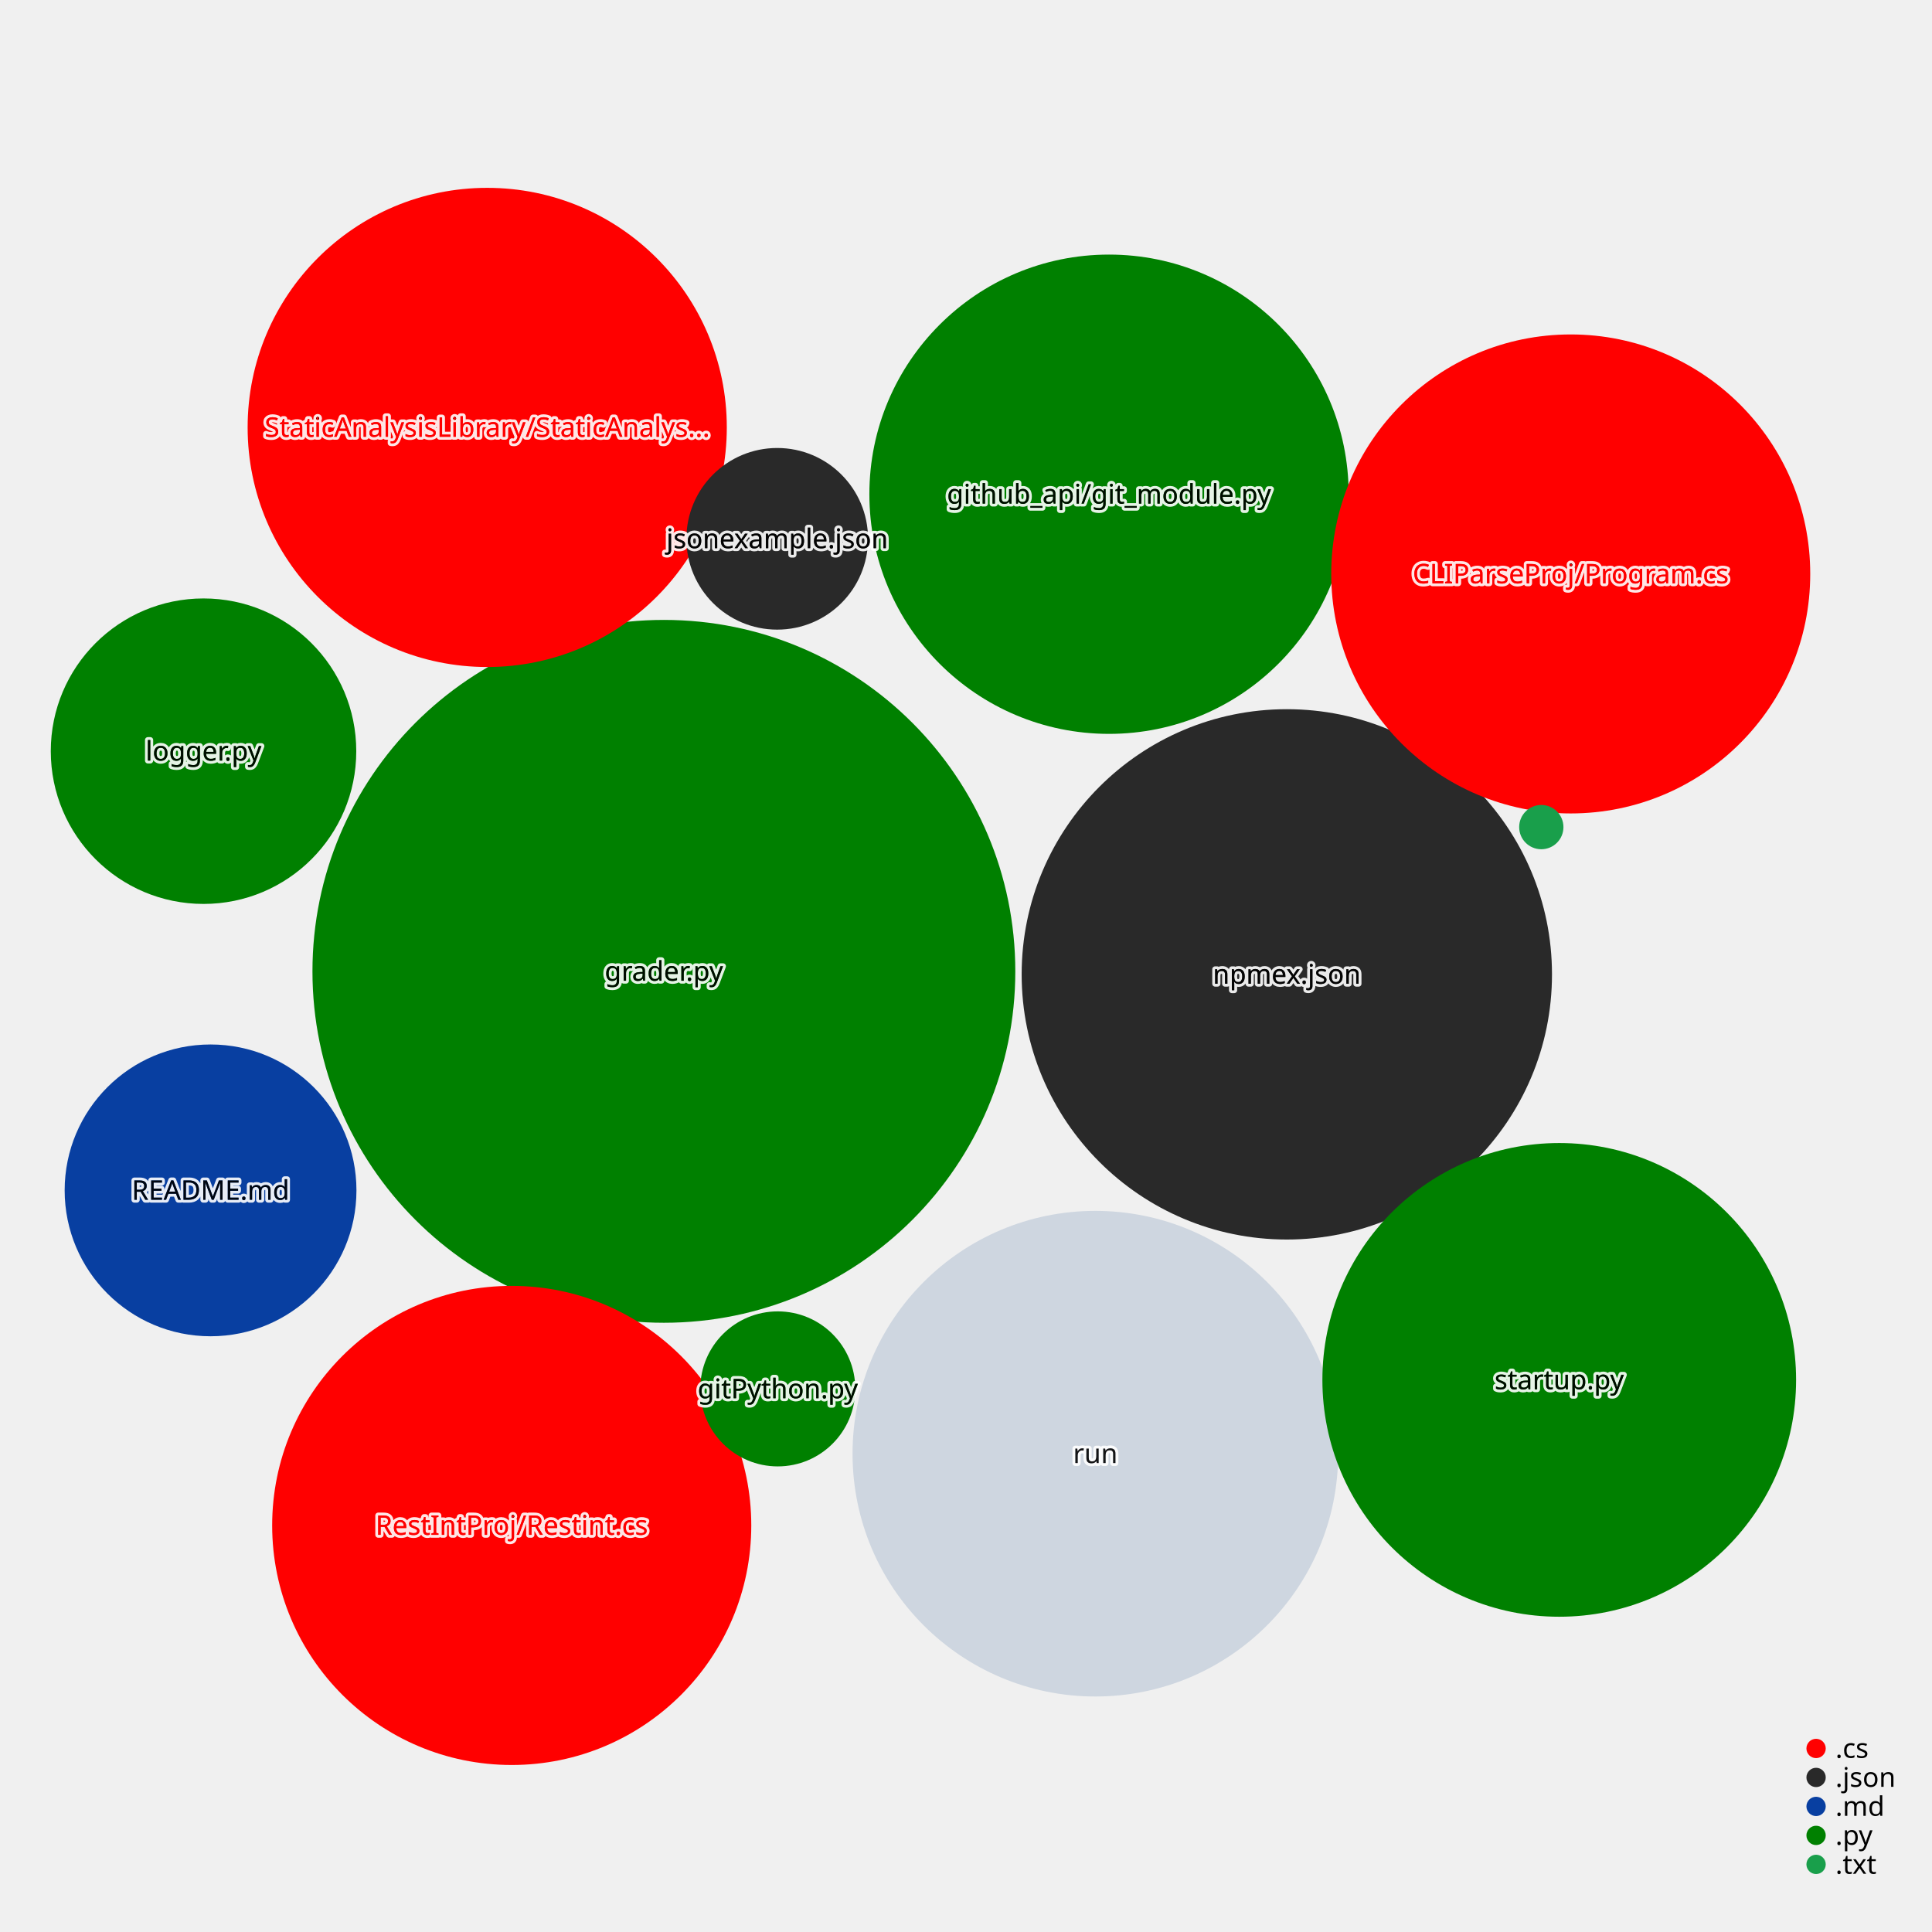
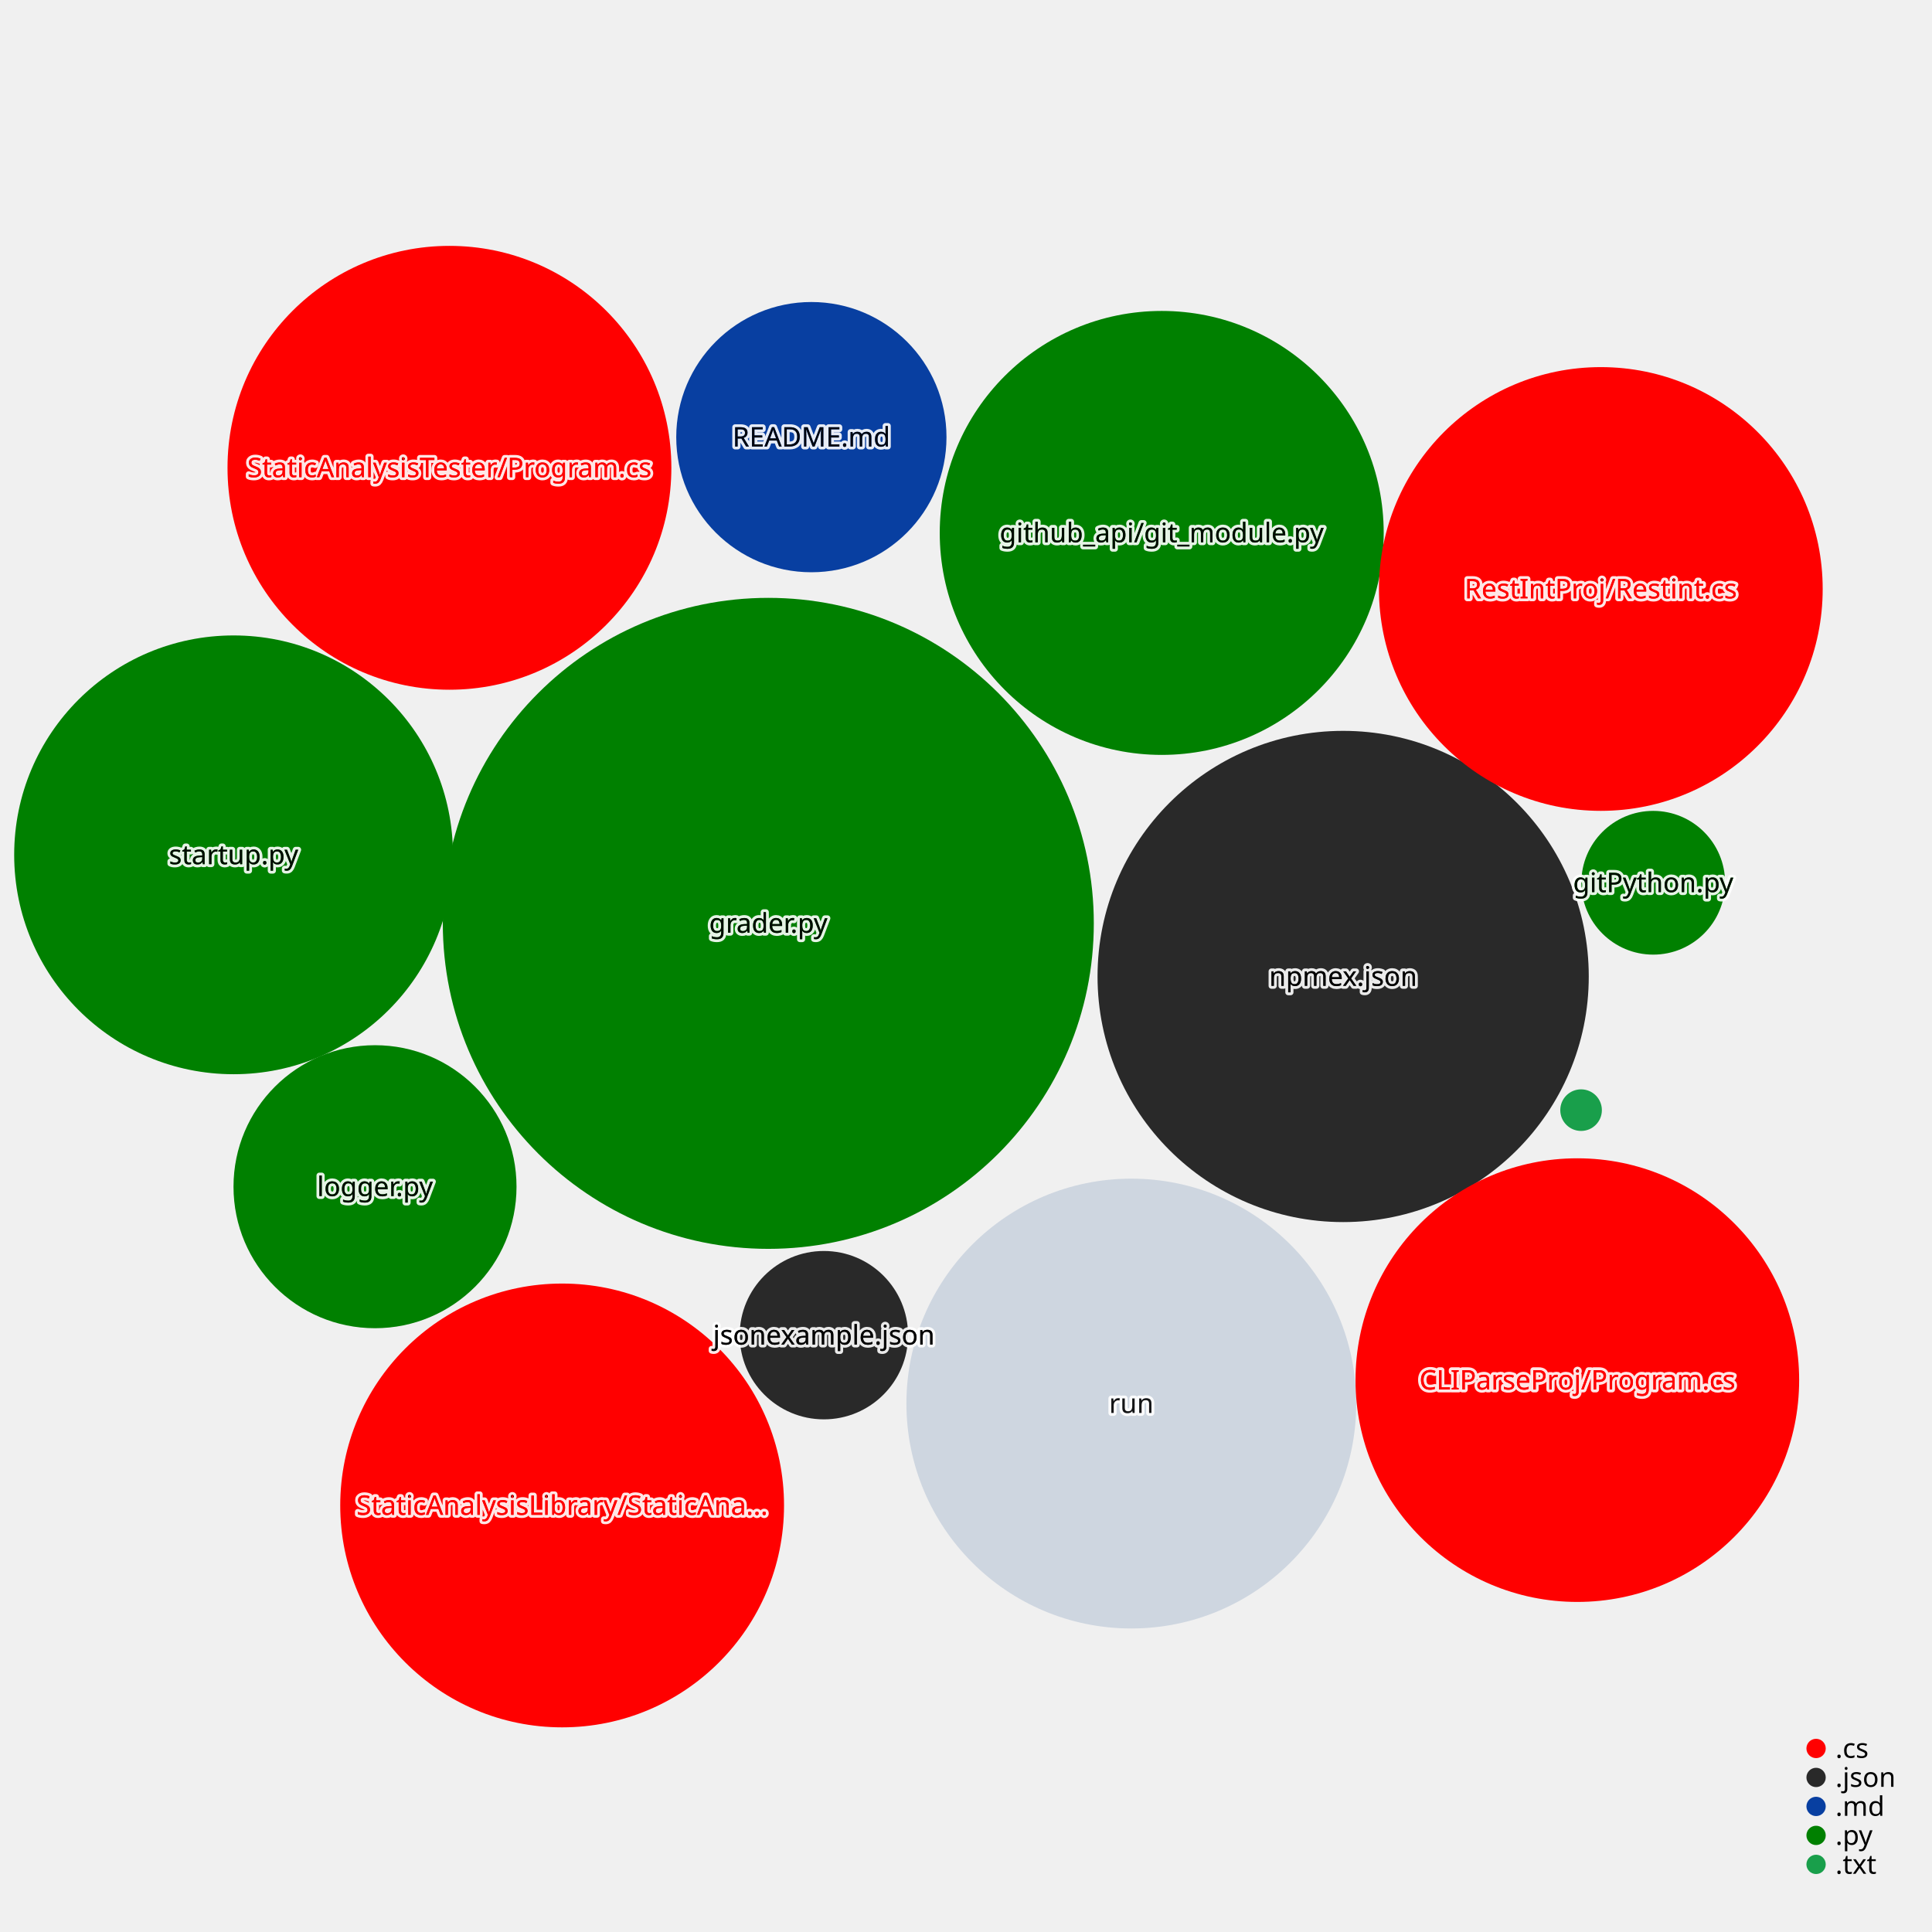
<svg xmlns="http://www.w3.org/2000/svg" width="1000" height="1000" style="background:white;font-family:sans-serif;overflow:visible">
  <defs>
    <filter id="glow" x="-50%" y="-50%" width="200%" height="200%">
      <feGaussianBlur stdDeviation="4" result="coloredBlur" />
      <feMerge>
        <feMergeNode in="coloredBlur" />
        <feMergeNode in="SourceGraphic" />
      </feMerge>
    </filter>
  </defs>
-   <g style="fill:green;transition:transform 0s ease-out, fill 0.1s ease-out" transform="translate(343.6236, 502.7625)">
-     <circle style="transition:all 0.5s ease-out" r="181.897" stroke-width="0" stroke="#374151" />
+   <g style="fill:green;transition:transform 0s ease-out, fill 0.1s ease-out" transform="translate(397.676, 477.9292)">
+     <circle style="transition:all 0.5s ease-out" r="168.477" stroke-width="0" stroke="#374151" />
  </g>
-   <g style="fill:#292929;transition:transform 0s ease-out, fill 0.1s ease-out" transform="translate(666.0569, 504.3277)">
-     <circle style="transition:all 0.5s ease-out" r="137.249" stroke-width="0" stroke="#374151" />
+   <g style="fill:#292929;transition:transform 0s ease-out, fill 0.1s ease-out" transform="translate(695.2155, 505.4202)">
+     <circle style="transition:all 0.5s ease-out" r="127.129" stroke-width="0" stroke="#374151" />
  </g>
-   <g style="fill:#CED6E0;transition:transform 0s ease-out, fill 0.1s ease-out" transform="translate(566.954, 752.4273)">
-     <circle style="transition:all 0.5s ease-out" r="125.677" stroke-width="0" stroke="#374151" />
+   <g style="fill:#CED6E0;transition:transform 0s ease-out, fill 0.1s ease-out" transform="translate(585.5735, 726.4856)">
+     <circle style="transition:all 0.5s ease-out" r="116.412" stroke-width="0" stroke="#374151" />
  </g>
-   <g style="fill:green;transition:transform 0s ease-out, fill 0.1s ease-out" transform="translate(574.024, 255.812)">
-     <circle style="transition:all 0.5s ease-out" r="124.04" stroke-width="0" stroke="#374151" />
+   <g style="fill:green;transition:transform 0s ease-out, fill 0.1s ease-out" transform="translate(601.3049, 275.8377)">
+     <circle style="transition:all 0.5s ease-out" r="114.896" stroke-width="0" stroke="#374151" />
  </g>
-   <g style="fill:red;transition:transform 0s ease-out, fill 0.1s ease-out" transform="translate(252.1838, 221.2364)">
-     <circle style="transition:all 0.5s ease-out" r="124.009" stroke-width="0" stroke="#374151" />
+   <g style="fill:red;transition:transform 0s ease-out, fill 0.1s ease-out" transform="translate(232.6285, 242.1336)">
+     <circle style="transition:all 0.5s ease-out" r="114.868" stroke-width="0" stroke="#374151" />
  </g>
-   <g style="fill:red;transition:transform 0s ease-out, fill 0.1s ease-out" transform="translate(264.8668, 789.5613)">
-     <circle style="transition:all 0.5s ease-out" r="123.994" stroke-width="0" stroke="#374151" />
+   <g style="fill:red;transition:transform 0s ease-out, fill 0.1s ease-out" transform="translate(290.9586, 779.2191)">
+     <circle style="transition:all 0.5s ease-out" r="114.854" stroke-width="0" stroke="#374151" />
  </g>
-   <g style="fill:red;transition:transform 0s ease-out, fill 0.1s ease-out" transform="translate(813.0114, 297.072)">
-     <circle style="transition:all 0.5s ease-out" r="123.964" stroke-width="0" stroke="#374151" />
+   <g style="fill:red;transition:transform 0s ease-out, fill 0.1s ease-out" transform="translate(828.5812, 304.8565)">
+     <circle style="transition:all 0.5s ease-out" r="114.84" stroke-width="0" stroke="#374151" />
  </g>
-   <g style="fill:green;transition:transform 0s ease-out, fill 0.1s ease-out" transform="translate(807.0616, 714.2257)">
-     <circle style="transition:all 0.5s ease-out" r="122.594" stroke-width="0" stroke="#374151" />
+   <g style="fill:red;transition:transform 0s ease-out, fill 0.1s ease-out" transform="translate(816.4239, 714.3454)">
+     <circle style="transition:all 0.5s ease-out" r="114.812" stroke-width="0" stroke="#374151" />
  </g>
-   <g style="fill:green;transition:transform 0s ease-out, fill 0.1s ease-out" transform="translate(105.3436, 388.8139)">
-     <circle style="transition:all 0.5s ease-out" r="79.059" stroke-width="0" stroke="#374151" />
+   <g style="fill:green;transition:transform 0s ease-out, fill 0.1s ease-out" transform="translate(120.8994, 442.4583)">
+     <circle style="transition:all 0.5s ease-out" r="113.557" stroke-width="0" stroke="#374151" />
  </g>
-   <g style="fill:#083fa1;transition:transform 0s ease-out, fill 0.1s ease-out" transform="translate(108.9826, 616.1346)">
-     <circle style="transition:all 0.5s ease-out" r="75.516" stroke-width="0" stroke="#374151" />
+   <g style="fill:green;transition:transform 0s ease-out, fill 0.1s ease-out" transform="translate(194.1063, 614.2389)">
+     <circle style="transition:all 0.5s ease-out" r="73.244" stroke-width="0" stroke="#374151" />
  </g>
-   <g style="fill:#292929;transition:transform 0s ease-out, fill 0.1s ease-out" transform="translate(402.2858, 278.8875)">
-     <circle style="transition:all 0.5s ease-out" r="47.008" stroke-width="0" stroke="#374151" />
+   <g style="fill:#083fa1;transition:transform 0s ease-out, fill 0.1s ease-out" transform="translate(419.9624, 226.2605)">
+     <circle style="transition:all 0.5s ease-out" r="69.94" stroke-width="0" stroke="#374151" />
  </g>
-   <g style="fill:green;transition:transform 0s ease-out, fill 0.1s ease-out" transform="translate(402.577, 718.8877)">
-     <circle style="transition:all 0.5s ease-out" r="40.118" stroke-width="0" stroke="#374151" />
+   <g style="fill:#292929;transition:transform 0s ease-out, fill 0.1s ease-out" transform="translate(426.4406, 691.0816)">
+     <circle style="transition:all 0.5s ease-out" r="43.574" stroke-width="0" stroke="#374151" />
  </g>
-   <g style="fill:#199f4b;transition:transform 0s ease-out, fill 0.1s ease-out" transform="translate(797.7778, 428.1094)">
-     <circle style="transition:all 0.5s ease-out" r="11.459" stroke-width="0" stroke="#374151" />
+   <g style="fill:green;transition:transform 0s ease-out, fill 0.1s ease-out" transform="translate(855.7025, 456.9148)">
+     <circle style="transition:all 0.5s ease-out" r="37.2" stroke-width="0" stroke="#374151" />
  </g>
-   <g style="fill:green;transition:transform 0s ease-out" transform="translate(343.6236, 502.7625)">
+   <g style="fill:#199f4b;transition:transform 0s ease-out, fill 0.1s ease-out" transform="translate(818.3618, 574.6076)">
+     <circle style="transition:all 0.5s ease-out" r="10.764" stroke-width="0" stroke="#374151" />
+   </g>
+   <g style="fill:green;transition:transform 0s ease-out" transform="translate(397.676, 477.9292)">
    <text style="pointer-events:none;opacity:0.9;font-size:14px;font-weight:500;transition:all 0.5s ease-out" fill="#4B5563" text-anchor="middle" dominant-baseline="middle" stroke="white" stroke-width="3" stroke-linejoin="round">grader.py</text>
    <text style="pointer-events:none;opacity:1;font-size:14px;font-weight:500;transition:all 0.5s ease-out" text-anchor="middle" dominant-baseline="middle">grader.py</text>
    <text style="pointer-events:none;opacity:0.9;font-size:14px;font-weight:500;mix-blend-mode:color-burn;transition:all 0.5s ease-out" fill="#110101" text-anchor="middle" dominant-baseline="middle">grader.py</text>
  </g>
-   <g style="fill:#292929;transition:transform 0s ease-out" transform="translate(666.0569, 504.3277)">
+   <g style="fill:#292929;transition:transform 0s ease-out" transform="translate(695.2155, 505.4202)">
    <text style="pointer-events:none;opacity:0.9;font-size:14px;font-weight:500;transition:all 0.5s ease-out" fill="#4B5563" text-anchor="middle" dominant-baseline="middle" stroke="white" stroke-width="3" stroke-linejoin="round">npmex.json</text>
    <text style="pointer-events:none;opacity:1;font-size:14px;font-weight:500;transition:all 0.5s ease-out" text-anchor="middle" dominant-baseline="middle">npmex.json</text>
    <text style="pointer-events:none;opacity:0.9;font-size:14px;font-weight:500;mix-blend-mode:color-burn;transition:all 0.5s ease-out" fill="#110101" text-anchor="middle" dominant-baseline="middle">npmex.json</text>
  </g>
-   <g style="fill:#CED6E0;transition:transform 0s ease-out" transform="translate(566.954, 752.4273)">
+   <g style="fill:#CED6E0;transition:transform 0s ease-out" transform="translate(585.5735, 726.4856)">
    <text style="pointer-events:none;opacity:0.9;font-size:14px;font-weight:500;transition:all 0.5s ease-out" fill="#4B5563" text-anchor="middle" dominant-baseline="middle" stroke="white" stroke-width="3" stroke-linejoin="round">run</text>
    <text style="pointer-events:none;opacity:1;font-size:14px;font-weight:500;transition:all 0.5s ease-out" text-anchor="middle" dominant-baseline="middle">run</text>
    <text style="pointer-events:none;opacity:0.9;font-size:14px;font-weight:500;mix-blend-mode:color-burn;transition:all 0.5s ease-out" fill="#110101" text-anchor="middle" dominant-baseline="middle">run</text>
  </g>
-   <g style="fill:green;transition:transform 0s ease-out" transform="translate(574.024, 255.812)">
+   <g style="fill:green;transition:transform 0s ease-out" transform="translate(601.3049, 275.8377)">
    <text style="pointer-events:none;opacity:0.9;font-size:14px;font-weight:500;transition:all 0.5s ease-out" fill="#4B5563" text-anchor="middle" dominant-baseline="middle" stroke="white" stroke-width="3" stroke-linejoin="round">github_api/git_module.py</text>
    <text style="pointer-events:none;opacity:1;font-size:14px;font-weight:500;transition:all 0.5s ease-out" text-anchor="middle" dominant-baseline="middle">github_api/git_module.py</text>
    <text style="pointer-events:none;opacity:0.9;font-size:14px;font-weight:500;mix-blend-mode:color-burn;transition:all 0.5s ease-out" fill="#110101" text-anchor="middle" dominant-baseline="middle">github_api/git_module.py</text>
  </g>
-   <g style="fill:red;transition:transform 0s ease-out" transform="translate(252.1838, 221.2364)">
-     <text style="pointer-events:none;opacity:0.9;font-size:14px;font-weight:500;transition:all 0.5s ease-out" fill="#4B5563" text-anchor="middle" dominant-baseline="middle" stroke="white" stroke-width="3" stroke-linejoin="round">StaticAnalysisLibrary/StaticAnalys...</text>
-     <text style="pointer-events:none;opacity:1;font-size:14px;font-weight:500;transition:all 0.5s ease-out" text-anchor="middle" dominant-baseline="middle">StaticAnalysisLibrary/StaticAnalys...</text>
-     <text style="pointer-events:none;opacity:0.9;font-size:14px;font-weight:500;mix-blend-mode:color-burn;transition:all 0.5s ease-out" fill="#110101" text-anchor="middle" dominant-baseline="middle">StaticAnalysisLibrary/StaticAnalys...</text>
+   <g style="fill:red;transition:transform 0s ease-out" transform="translate(232.6285, 242.1336)">
+     <text style="pointer-events:none;opacity:0.9;font-size:14px;font-weight:500;transition:all 0.5s ease-out" fill="#4B5563" text-anchor="middle" dominant-baseline="middle" stroke="white" stroke-width="3" stroke-linejoin="round">StaticAnalysisTester/Program.cs</text>
+     <text style="pointer-events:none;opacity:1;font-size:14px;font-weight:500;transition:all 0.5s ease-out" text-anchor="middle" dominant-baseline="middle">StaticAnalysisTester/Program.cs</text>
+     <text style="pointer-events:none;opacity:0.9;font-size:14px;font-weight:500;mix-blend-mode:color-burn;transition:all 0.5s ease-out" fill="#110101" text-anchor="middle" dominant-baseline="middle">StaticAnalysisTester/Program.cs</text>
  </g>
-   <g style="fill:red;transition:transform 0s ease-out" transform="translate(264.8668, 789.5613)">
+   <g style="fill:red;transition:transform 0s ease-out" transform="translate(290.9586, 779.2191)">
+     <text style="pointer-events:none;opacity:0.9;font-size:14px;font-weight:500;transition:all 0.5s ease-out" fill="#4B5563" text-anchor="middle" dominant-baseline="middle" stroke="white" stroke-width="3" stroke-linejoin="round">StaticAnalysisLibrary/StaticAna...</text>
+     <text style="pointer-events:none;opacity:1;font-size:14px;font-weight:500;transition:all 0.5s ease-out" text-anchor="middle" dominant-baseline="middle">StaticAnalysisLibrary/StaticAna...</text>
+     <text style="pointer-events:none;opacity:0.9;font-size:14px;font-weight:500;mix-blend-mode:color-burn;transition:all 0.5s ease-out" fill="#110101" text-anchor="middle" dominant-baseline="middle">StaticAnalysisLibrary/StaticAna...</text>
+   </g>
+   <g style="fill:red;transition:transform 0s ease-out" transform="translate(828.5812, 304.8565)">
    <text style="pointer-events:none;opacity:0.9;font-size:14px;font-weight:500;transition:all 0.5s ease-out" fill="#4B5563" text-anchor="middle" dominant-baseline="middle" stroke="white" stroke-width="3" stroke-linejoin="round">RestIntProj/Restint.cs</text>
    <text style="pointer-events:none;opacity:1;font-size:14px;font-weight:500;transition:all 0.5s ease-out" text-anchor="middle" dominant-baseline="middle">RestIntProj/Restint.cs</text>
    <text style="pointer-events:none;opacity:0.9;font-size:14px;font-weight:500;mix-blend-mode:color-burn;transition:all 0.5s ease-out" fill="#110101" text-anchor="middle" dominant-baseline="middle">RestIntProj/Restint.cs</text>
  </g>
-   <g style="fill:red;transition:transform 0s ease-out" transform="translate(813.0114, 297.072)">
+   <g style="fill:red;transition:transform 0s ease-out" transform="translate(816.4239, 714.3454)">
    <text style="pointer-events:none;opacity:0.9;font-size:14px;font-weight:500;transition:all 0.5s ease-out" fill="#4B5563" text-anchor="middle" dominant-baseline="middle" stroke="white" stroke-width="3" stroke-linejoin="round">CLIParseProj/Program.cs</text>
    <text style="pointer-events:none;opacity:1;font-size:14px;font-weight:500;transition:all 0.5s ease-out" text-anchor="middle" dominant-baseline="middle">CLIParseProj/Program.cs</text>
    <text style="pointer-events:none;opacity:0.9;font-size:14px;font-weight:500;mix-blend-mode:color-burn;transition:all 0.5s ease-out" fill="#110101" text-anchor="middle" dominant-baseline="middle">CLIParseProj/Program.cs</text>
  </g>
-   <g style="fill:green;transition:transform 0s ease-out" transform="translate(807.0616, 714.2257)">
+   <g style="fill:green;transition:transform 0s ease-out" transform="translate(120.8994, 442.4583)">
    <text style="pointer-events:none;opacity:0.9;font-size:14px;font-weight:500;transition:all 0.5s ease-out" fill="#4B5563" text-anchor="middle" dominant-baseline="middle" stroke="white" stroke-width="3" stroke-linejoin="round">startup.py</text>
    <text style="pointer-events:none;opacity:1;font-size:14px;font-weight:500;transition:all 0.5s ease-out" text-anchor="middle" dominant-baseline="middle">startup.py</text>
    <text style="pointer-events:none;opacity:0.9;font-size:14px;font-weight:500;mix-blend-mode:color-burn;transition:all 0.5s ease-out" fill="#110101" text-anchor="middle" dominant-baseline="middle">startup.py</text>
  </g>
-   <g style="fill:green;transition:transform 0s ease-out" transform="translate(105.3436, 388.8139)">
+   <g style="fill:green;transition:transform 0s ease-out" transform="translate(194.1063, 614.2389)">
    <text style="pointer-events:none;opacity:0.9;font-size:14px;font-weight:500;transition:all 0.5s ease-out" fill="#4B5563" text-anchor="middle" dominant-baseline="middle" stroke="white" stroke-width="3" stroke-linejoin="round">logger.py</text>
    <text style="pointer-events:none;opacity:1;font-size:14px;font-weight:500;transition:all 0.5s ease-out" text-anchor="middle" dominant-baseline="middle">logger.py</text>
    <text style="pointer-events:none;opacity:0.9;font-size:14px;font-weight:500;mix-blend-mode:color-burn;transition:all 0.5s ease-out" fill="#110101" text-anchor="middle" dominant-baseline="middle">logger.py</text>
  </g>
-   <g style="fill:#083fa1;transition:transform 0s ease-out" transform="translate(108.9826, 616.1346)">
+   <g style="fill:#083fa1;transition:transform 0s ease-out" transform="translate(419.9624, 226.2605)">
    <text style="pointer-events:none;opacity:0.9;font-size:14px;font-weight:500;transition:all 0.5s ease-out" fill="#4B5563" text-anchor="middle" dominant-baseline="middle" stroke="white" stroke-width="3" stroke-linejoin="round">README.md</text>
    <text style="pointer-events:none;opacity:1;font-size:14px;font-weight:500;transition:all 0.5s ease-out" text-anchor="middle" dominant-baseline="middle">README.md</text>
    <text style="pointer-events:none;opacity:0.9;font-size:14px;font-weight:500;mix-blend-mode:color-burn;transition:all 0.5s ease-out" fill="#110101" text-anchor="middle" dominant-baseline="middle">README.md</text>
  </g>
-   <g style="fill:#292929;transition:transform 0s ease-out" transform="translate(402.2858, 278.8875)">
+   <g style="fill:#292929;transition:transform 0s ease-out" transform="translate(426.4406, 691.0816)">
    <text style="pointer-events:none;opacity:0.9;font-size:14px;font-weight:500;transition:all 0.5s ease-out" fill="#4B5563" text-anchor="middle" dominant-baseline="middle" stroke="white" stroke-width="3" stroke-linejoin="round">jsonexample.json</text>
    <text style="pointer-events:none;opacity:1;font-size:14px;font-weight:500;transition:all 0.5s ease-out" text-anchor="middle" dominant-baseline="middle">jsonexample.json</text>
    <text style="pointer-events:none;opacity:0.9;font-size:14px;font-weight:500;mix-blend-mode:color-burn;transition:all 0.5s ease-out" fill="#110101" text-anchor="middle" dominant-baseline="middle">jsonexample.json</text>
  </g>
-   <g style="fill:green;transition:transform 0s ease-out" transform="translate(402.577, 718.8877)">
+   <g style="fill:green;transition:transform 0s ease-out" transform="translate(855.7025, 456.9148)">
    <text style="pointer-events:none;opacity:0.9;font-size:14px;font-weight:500;transition:all 0.5s ease-out" fill="#4B5563" text-anchor="middle" dominant-baseline="middle" stroke="white" stroke-width="3" stroke-linejoin="round">gitPython.py</text>
    <text style="pointer-events:none;opacity:1;font-size:14px;font-weight:500;transition:all 0.5s ease-out" text-anchor="middle" dominant-baseline="middle">gitPython.py</text>
    <text style="pointer-events:none;opacity:0.9;font-size:14px;font-weight:500;mix-blend-mode:color-burn;transition:all 0.5s ease-out" fill="#110101" text-anchor="middle" dominant-baseline="middle">gitPython.py</text>
  </g>
  <g transform="translate(940, 905)">
    <g transform="translate(0, 0)">
      <circle r="5" fill="red" />
      <text x="10" style="font-size:14px;font-weight:300" dominant-baseline="middle">.cs</text>
    </g>
    <g transform="translate(0, 15)">
      <circle r="5" fill="#292929" />
      <text x="10" style="font-size:14px;font-weight:300" dominant-baseline="middle">.json</text>
    </g>
    <g transform="translate(0, 30)">
      <circle r="5" fill="#083fa1" />
      <text x="10" style="font-size:14px;font-weight:300" dominant-baseline="middle">.md</text>
    </g>
    <g transform="translate(0, 45)">
      <circle r="5" fill="green" />
      <text x="10" style="font-size:14px;font-weight:300" dominant-baseline="middle">.py</text>
    </g>
    <g transform="translate(0, 60)">
      <circle r="5" fill="#199f4b" />
      <text x="10" style="font-size:14px;font-weight:300" dominant-baseline="middle">.txt</text>
    </g>
    <g fill="#9CA3AF" style="font-weight:300;font-style:italic;font-size:12px">each dot sized by file size</g>
  </g>
</svg>
